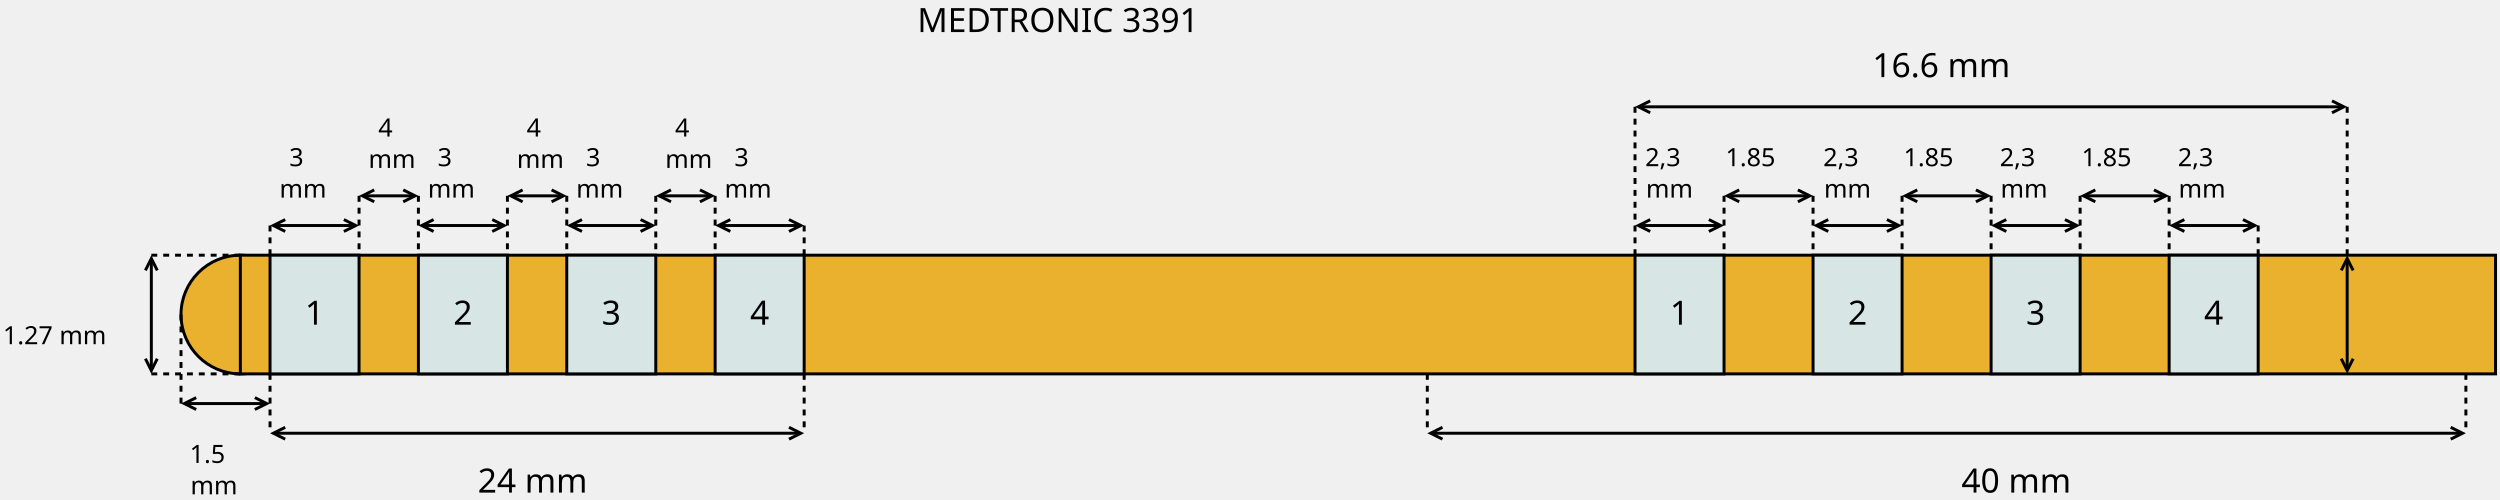
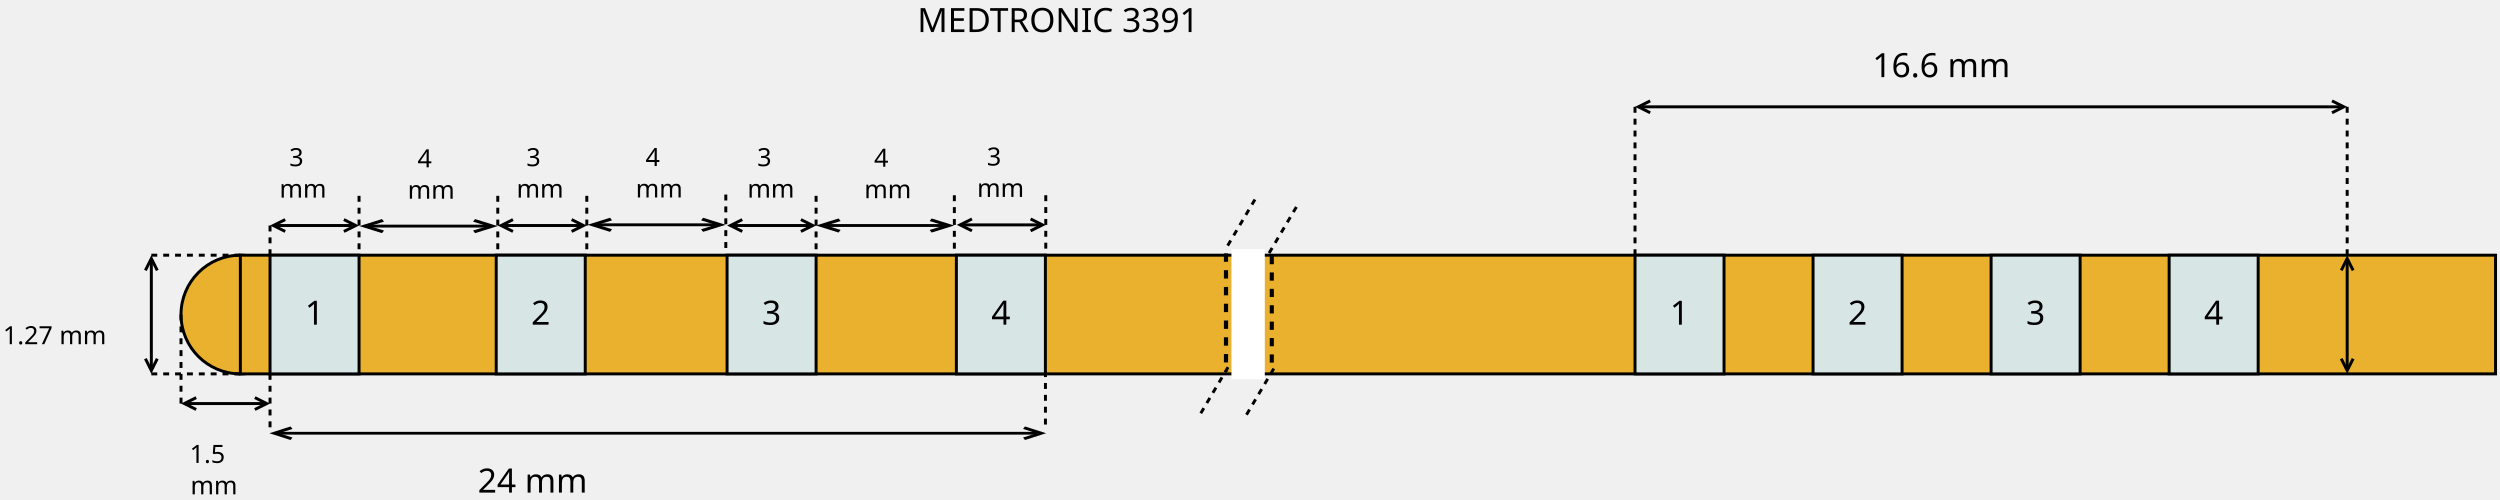
- <svg xmlns="http://www.w3.org/2000/svg" width="85cm" height="17cm" viewBox="-200 408 1681 337">
+ <svg xmlns="http://www.w3.org/2000/svg" width="85cm" height="17cm" viewBox="-200 408 1681 337" version="1.1" id="svg1002">
+   <defs id="defs1006" />
  <g id="Background" />
-   <g id="Background" />
-   <g id="Background" />
-   <g id="Background" />
-   <g id="Background" />
-   <g id="Background" />
+   <g id="g589" />
+   <g id="g591" />
+   <g id="g593" />
+   <g id="g595" />
+   <g id="g597" />
  <g id="Medtronic_3391">
-     <g>
-       <ellipse style="fill: #eab12f; fill-opacity: 1; stroke-opacity: 1; stroke-width: 2; stroke: #000000" cx="-40" cy="620" rx="40" ry="40" />
-       <text font-size="12.8" style="fill: #000000; fill-opacity: 1; stroke: none;text-anchor:middle;font-family:sans-serif;font-style:normal;font-weight:normal" x="-40" y="623.881">
-         <tspan x="-40" y="623.881" />
-       </text>
-     </g>
-     <g>
-       <rect style="fill: #eab12f; fill-opacity: 1; stroke-opacity: 1; stroke-width: 2; stroke: #000000" x="-40" y="580" width="1520" height="80" rx="0" ry="0" />
-       <text font-size="12.8" style="fill: #000000; fill-opacity: 1; stroke: none;text-anchor:middle;font-family:sans-serif;font-style:normal;font-weight:normal" x="720" y="623.881">
-         <tspan x="720" y="623.881" />
-       </text>
-     </g>
-     <g>
-       <rect style="fill: #d8e5e5; fill-opacity: 1; stroke-opacity: 1; stroke-width: 2; stroke: #000000" x="-20" y="580" width="60" height="80" rx="0" ry="0" />
-       <text font-size="22.578" style="fill: #000000; fill-opacity: 1; stroke: none;text-anchor:middle;font-family:sans-serif;font-style:normal;font-weight:normal" x="10" y="626.846">
-         <tspan x="10" y="626.846">1</tspan>
-       </text>
-     </g>
-     <g>
-       <rect style="fill: #d8e5e5; fill-opacity: 1; stroke-opacity: 1; stroke-width: 2; stroke: #000000" x="80" y="580" width="60" height="80" rx="0" ry="0" />
-       <text font-size="22.578" style="fill: #000000; fill-opacity: 1; stroke: none;text-anchor:middle;font-family:sans-serif;font-style:normal;font-weight:normal" x="110" y="626.846">
-         <tspan x="110" y="626.846">2</tspan>
-       </text>
-     </g>
-     <g>
-       <rect style="fill: #d8e5e5; fill-opacity: 1; stroke-opacity: 1; stroke-width: 2; stroke: #000000" x="180" y="580" width="60" height="80" rx="0" ry="0" />
-       <text font-size="22.578" style="fill: #000000; fill-opacity: 1; stroke: none;text-anchor:middle;font-family:sans-serif;font-style:normal;font-weight:normal" x="210" y="626.846">
-         <tspan x="210" y="626.846">3</tspan>
-       </text>
-     </g>
-     <g>
-       <rect style="fill: #d8e5e5; fill-opacity: 1; stroke-opacity: 1; stroke-width: 2; stroke: #000000" x="280" y="580" width="60" height="80" rx="0" ry="0" />
-       <text font-size="22.578" style="fill: #000000; fill-opacity: 1; stroke: none;text-anchor:middle;font-family:sans-serif;font-style:normal;font-weight:normal" x="310" y="626.846">
-         <tspan x="310" y="626.846">4</tspan>
-       </text>
-     </g>
-     <g>
-       <line style="fill: none; stroke-opacity: 1; stroke-width: 2; stroke: #000000" x1="-15.528" y1="700" x2="335.528" y2="700" />
-       <polyline style="fill: none; stroke-opacity: 1; stroke-width: 2; stroke: #000000" points="-9.764,696 -17.764,700 -9.764,704 " />
-       <polyline style="fill: none; stroke-opacity: 1; stroke-width: 2; stroke: #000000" points="329.764,704 337.764,700 329.764,696 " />
-     </g>
-     <text font-size="22.578" style="fill: #000000; fill-opacity: 1; stroke: none;text-anchor:start;font-family:sans-serif;font-style:normal;font-weight:normal" x="120" y="740">
-       <tspan x="120" y="740">24 mm</tspan>
-     </text>
-     <g>
-       <line style="fill: none; stroke-opacity: 1; stroke-width: 2; stroke: #000000" x1="-15.528" y1="560" x2="35.528" y2="560" />
-       <polyline style="fill: none; stroke-opacity: 1; stroke-width: 2; stroke: #000000" points="-9.764,556 -17.764,560 -9.764,564 " />
-       <polyline style="fill: none; stroke-opacity: 1; stroke-width: 2; stroke: #000000" points="29.764,564 37.764,560 29.764,556 " />
-     </g>
-     <g>
-       <line style="fill: none; stroke-opacity: 1; stroke-width: 2; stroke: #000000" x1="84.472" y1="560" x2="135.528" y2="560" />
-       <polyline style="fill: none; stroke-opacity: 1; stroke-width: 2; stroke: #000000" points="90.236,556 82.236,560 90.236,564 " />
-       <polyline style="fill: none; stroke-opacity: 1; stroke-width: 2; stroke: #000000" points="129.764,564 137.764,560 129.764,556 " />
-     </g>
-     <g>
-       <line style="fill: none; stroke-opacity: 1; stroke-width: 2; stroke: #000000" x1="184.472" y1="560" x2="235.528" y2="560" />
-       <polyline style="fill: none; stroke-opacity: 1; stroke-width: 2; stroke: #000000" points="190.236,556 182.236,560 190.236,564 " />
-       <polyline style="fill: none; stroke-opacity: 1; stroke-width: 2; stroke: #000000" points="229.764,564 237.764,560 229.764,556 " />
-     </g>
-     <g>
-       <line style="fill: none; stroke-opacity: 1; stroke-width: 2; stroke: #000000" x1="284.472" y1="560" x2="335.528" y2="560" />
-       <polyline style="fill: none; stroke-opacity: 1; stroke-width: 2; stroke: #000000" points="290.236,556 282.236,560 290.236,564 " />
-       <polyline style="fill: none; stroke-opacity: 1; stroke-width: 2; stroke: #000000" points="329.764,564 337.764,560 329.764,556 " />
-     </g>
-     <g>
-       <line style="fill: none; stroke-opacity: 1; stroke-width: 2; stroke: #000000" x1="44.472" y1="540" x2="75.528" y2="540" />
-       <polyline style="fill: none; stroke-opacity: 1; stroke-width: 2; stroke: #000000" points="50.236,536 42.236,540 50.236,544 " />
-       <polyline style="fill: none; stroke-opacity: 1; stroke-width: 2; stroke: #000000" points="69.764,544 77.764,540 69.764,536 " />
-     </g>
-     <g>
-       <line style="fill: none; stroke-opacity: 1; stroke-width: 2; stroke: #000000" x1="144.472" y1="540" x2="175.528" y2="540" />
-       <polyline style="fill: none; stroke-opacity: 1; stroke-width: 2; stroke: #000000" points="150.236,536 142.236,540 150.236,544 " />
-       <polyline style="fill: none; stroke-opacity: 1; stroke-width: 2; stroke: #000000" points="169.764,544 177.764,540 169.764,536 " />
-     </g>
-     <g>
-       <line style="fill: none; stroke-opacity: 1; stroke-width: 2; stroke: #000000" x1="244.472" y1="540" x2="275.528" y2="540" />
-       <polyline style="fill: none; stroke-opacity: 1; stroke-width: 2; stroke: #000000" points="250.236,536 242.236,540 250.236,544 " />
-       <polyline style="fill: none; stroke-opacity: 1; stroke-width: 2; stroke: #000000" points="269.764,544 277.764,540 269.764,536 " />
-     </g>
-     <text font-size="16.933" style="fill: #000000; fill-opacity: 1; stroke: none;text-anchor:middle;font-family:sans-serif;font-style:normal;font-weight:normal" x="-4e-05" y="520">
-       <tspan x="-4e-05" y="520">3</tspan>
-       <tspan xml:space="preserve" x="-4e-05" y="541.167"> mm</tspan>
-     </text>
-     <text font-size="16.933" style="fill: #000000; fill-opacity: 1; stroke: none;text-anchor:middle;font-family:sans-serif;font-style:normal;font-weight:normal" x="60" y="500">
-       <tspan x="60" y="500">4</tspan>
-       <tspan xml:space="preserve" x="60" y="521.167"> mm</tspan>
-     </text>
-     <text font-size="16.933" style="fill: #000000; fill-opacity: 1; stroke: none;text-anchor:middle;font-family:sans-serif;font-style:normal;font-weight:normal" x="100" y="520">
-       <tspan x="100" y="520">3</tspan>
-       <tspan xml:space="preserve" x="100" y="541.167"> mm</tspan>
-     </text>
-     <text font-size="16.933" style="fill: #000000; fill-opacity: 1; stroke: none;text-anchor:middle;font-family:sans-serif;font-style:normal;font-weight:normal" x="160" y="500">
-       <tspan x="160" y="500">4</tspan>
-       <tspan xml:space="preserve" x="160" y="521.167"> mm</tspan>
-     </text>
-     <text font-size="16.933" style="fill: #000000; fill-opacity: 1; stroke: none;text-anchor:middle;font-family:sans-serif;font-style:normal;font-weight:normal" x="260" y="500">
-       <tspan x="260" y="500">4</tspan>
-       <tspan xml:space="preserve" x="260" y="521.167"> mm</tspan>
-     </text>
-     <text font-size="16.933" style="fill: #000000; fill-opacity: 1; stroke: none;text-anchor:middle;font-family:sans-serif;font-style:normal;font-weight:normal" x="200" y="520">
-       <tspan x="200" y="520">3</tspan>
-       <tspan xml:space="preserve" x="200" y="541.167"> mm</tspan>
-     </text>
-     <text font-size="16.933" style="fill: #000000; fill-opacity: 1; stroke: none;text-anchor:middle;font-family:sans-serif;font-style:normal;font-weight:normal" x="300" y="520">
-       <tspan x="300" y="520">3</tspan>
-       <tspan xml:space="preserve" x="300" y="541.167"> mm</tspan>
-     </text>
-     <g>
-       <line style="fill: none; stroke-opacity: 1; stroke-width: 2; stroke: #000000" x1="-100" y1="584.472" x2="-100" y2="655.528" />
-       <polyline style="fill: none; stroke-opacity: 1; stroke-width: 2; stroke: #000000" points="-96,590.236 -100,582.236 -104,590.236 " />
-       <polyline style="fill: none; stroke-opacity: 1; stroke-width: 2; stroke: #000000" points="-104,649.764 -100,657.764 -96,649.764 " />
-     </g>
-     <text font-size="16.933" style="fill: #000000; fill-opacity: 1; stroke: none;text-anchor:start;font-family:sans-serif;font-style:normal;font-weight:normal" x="-200" y="640">
-       <tspan x="-200" y="640">1.27 mm </tspan>
-     </text>
-     <g>
-       <line style="fill: none; stroke-opacity: 1; stroke-width: 2; stroke: #000000" x1="764.472" y1="700" x2="1455.53" y2="700" />
-       <polyline style="fill: none; stroke-opacity: 1; stroke-width: 2; stroke: #000000" points="770.236,696 762.236,700 770.236,704 " />
-       <polyline style="fill: none; stroke-opacity: 1; stroke-width: 2; stroke: #000000" points="1449.76,704 1457.76,700 1449.76,696 " />
-     </g>
-     <g>
-       <rect style="fill: #d8e5e5; fill-opacity: 1; stroke-opacity: 1; stroke-width: 2; stroke: #000000" x="900" y="580" width="60" height="80" rx="0" ry="0" />
-       <text font-size="22.578" style="fill: #000000; fill-opacity: 1; stroke: none;text-anchor:middle;font-family:sans-serif;font-style:normal;font-weight:normal" x="930" y="626.846">
-         <tspan x="930" y="626.846">1</tspan>
-       </text>
-     </g>
-     <g>
-       <rect style="fill: #d8e5e5; fill-opacity: 1; stroke-opacity: 1; stroke-width: 2; stroke: #000000" x="1020" y="580" width="60" height="80" rx="0" ry="0" />
-       <text font-size="22.578" style="fill: #000000; fill-opacity: 1; stroke: none;text-anchor:middle;font-family:sans-serif;font-style:normal;font-weight:normal" x="1050" y="626.846">
-         <tspan x="1050" y="626.846">2</tspan>
-       </text>
-     </g>
-     <g>
-       <rect style="fill: #d8e5e5; fill-opacity: 1; stroke-opacity: 1; stroke-width: 2; stroke: #000000" x="1140" y="580" width="60" height="80" rx="0" ry="0" />
-       <text font-size="22.578" style="fill: #000000; fill-opacity: 1; stroke: none;text-anchor:middle;font-family:sans-serif;font-style:normal;font-weight:normal" x="1170" y="626.846">
-         <tspan x="1170" y="626.846">3</tspan>
-       </text>
-     </g>
-     <g>
-       <rect style="fill: #d8e5e5; fill-opacity: 1; stroke-opacity: 1; stroke-width: 2; stroke: #000000" x="1260" y="580" width="60" height="80" rx="0" ry="0" />
-       <text font-size="22.578" style="fill: #000000; fill-opacity: 1; stroke: none;text-anchor:middle;font-family:sans-serif;font-style:normal;font-weight:normal" x="1290" y="626.846">
-         <tspan x="1290" y="626.846">4</tspan>
-       </text>
-     </g>
-     <text font-size="22.578" style="fill: #000000; fill-opacity: 1; stroke: none;text-anchor:start;font-family:sans-serif;font-style:normal;font-weight:normal" x="1120" y="740">
-       <tspan x="1120" y="740">40 mm</tspan>
-     </text>
-     <g>
-       <line style="fill: none; stroke-opacity: 1; stroke-width: 2; stroke: #000000" x1="904.472" y1="480" x2="1375.53" y2="480" />
-       <polyline style="fill: none; stroke-opacity: 1; stroke-width: 2; stroke: #000000" points="910.236,476 902.236,480 910.236,484 " />
-       <polyline style="fill: none; stroke-opacity: 1; stroke-width: 2; stroke: #000000" points="1369.76,484 1377.76,480 1369.76,476 " />
-     </g>
-     <g>
-       <line style="fill: none; stroke-opacity: 1; stroke-width: 2; stroke: #000000" x1="1380" y1="584.472" x2="1380" y2="655.528" />
-       <polyline style="fill: none; stroke-opacity: 1; stroke-width: 2; stroke: #000000" points="1384,590.236 1380,582.236 1376,590.236 " />
-       <polyline style="fill: none; stroke-opacity: 1; stroke-width: 2; stroke: #000000" points="1376,649.764 1380,657.764 1384,649.764 " />
-     </g>
-     <text font-size="22.578" style="fill: #000000; fill-opacity: 1; stroke: none;text-anchor:start;font-family:sans-serif;font-style:normal;font-weight:normal" x="1060" y="460">
-       <tspan x="1060" y="460">16.6 mm</tspan>
-     </text>
-     <g>
-       <line style="fill: none; stroke-opacity: 1; stroke-width: 2; stroke: #000000" x1="904.472" y1="560" x2="955.528" y2="560" />
-       <polyline style="fill: none; stroke-opacity: 1; stroke-width: 2; stroke: #000000" points="910.236,556 902.236,560 910.236,564 " />
-       <polyline style="fill: none; stroke-opacity: 1; stroke-width: 2; stroke: #000000" points="949.764,564 957.764,560 949.764,556 " />
-     </g>
-     <text font-size="16.933" style="fill: #000000; fill-opacity: 1; stroke: none;text-anchor:middle;font-family:sans-serif;font-style:normal;font-weight:normal" x="921" y="520">
-       <tspan x="921" y="520">2,3</tspan>
-       <tspan xml:space="preserve" x="921" y="541.167"> mm</tspan>
-     </text>
-     <g>
-       <line style="fill: none; stroke-opacity: 1; stroke-width: 2; stroke: #000000" x1="1024.47" y1="560" x2="1075.53" y2="560" />
-       <polyline style="fill: none; stroke-opacity: 1; stroke-width: 2; stroke: #000000" points="1030.24,556 1022.24,560 1030.24,564 " />
-       <polyline style="fill: none; stroke-opacity: 1; stroke-width: 2; stroke: #000000" points="1069.76,564 1077.76,560 1069.76,556 " />
-     </g>
-     <text font-size="16.933" style="fill: #000000; fill-opacity: 1; stroke: none;text-anchor:middle;font-family:sans-serif;font-style:normal;font-weight:normal" x="1041" y="520">
-       <tspan x="1041" y="520">2,3</tspan>
-       <tspan xml:space="preserve" x="1041" y="541.167"> mm</tspan>
-     </text>
-     <g>
-       <line style="fill: none; stroke-opacity: 1; stroke-width: 2; stroke: #000000" x1="1144.47" y1="560" x2="1195.53" y2="560" />
-       <polyline style="fill: none; stroke-opacity: 1; stroke-width: 2; stroke: #000000" points="1150.24,556 1142.24,560 1150.24,564 " />
-       <polyline style="fill: none; stroke-opacity: 1; stroke-width: 2; stroke: #000000" points="1189.76,564 1197.76,560 1189.76,556 " />
-     </g>
-     <text font-size="16.933" style="fill: #000000; fill-opacity: 1; stroke: none;text-anchor:middle;font-family:sans-serif;font-style:normal;font-weight:normal" x="1160" y="520">
-       <tspan x="1160" y="520">2,3</tspan>
-       <tspan xml:space="preserve" x="1160" y="541.167"> mm</tspan>
-     </text>
-     <g>
-       <line style="fill: none; stroke-opacity: 1; stroke-width: 2; stroke: #000000" x1="1264.47" y1="560" x2="1315.53" y2="560" />
-       <polyline style="fill: none; stroke-opacity: 1; stroke-width: 2; stroke: #000000" points="1270.24,556 1262.24,560 1270.24,564 " />
-       <polyline style="fill: none; stroke-opacity: 1; stroke-width: 2; stroke: #000000" points="1309.76,564 1317.76,560 1309.76,556 " />
-     </g>
-     <text font-size="16.933" style="fill: #000000; fill-opacity: 1; stroke: none;text-anchor:middle;font-family:sans-serif;font-style:normal;font-weight:normal" x="1280" y="520">
-       <tspan x="1280" y="520">2,3</tspan>
-       <tspan xml:space="preserve" x="1280" y="541.167"> mm</tspan>
-     </text>
-     <g>
-       <line style="fill: none; stroke-opacity: 1; stroke-width: 2; stroke: #000000" x1="-75.528" y1="680" x2="-24.472" y2="680" />
-       <polyline style="fill: none; stroke-opacity: 1; stroke-width: 2; stroke: #000000" points="-69.764,676 -77.764,680 -69.764,684 " />
-       <polyline style="fill: none; stroke-opacity: 1; stroke-width: 2; stroke: #000000" points="-30.236,684 -22.236,680 -30.236,676 " />
-     </g>
-     <text font-size="16.933" style="fill: #000000; fill-opacity: 1; stroke: none;text-anchor:middle;font-family:sans-serif;font-style:normal;font-weight:normal" x="-60" y="720">
-       <tspan x="-60" y="720">1.5</tspan>
-       <tspan xml:space="preserve" x="-60" y="741.167"> mm</tspan>
-     </text>
-     <text font-size="12.8" style="fill: #000000; fill-opacity: 1; stroke: none;text-anchor:start;font-family:sans-serif;font-style:normal;font-weight:normal" x="496.3" y="369.602">
-       <tspan x="496.3" y="369.602" />
-     </text>
-     <text font-size="22.578" style="fill: #000000; fill-opacity: 1; stroke: none;text-anchor:start;font-family:sans-serif;font-style:normal;font-weight:normal" x="416.3" y="429.602">
-       <tspan x="416.3" y="429.602">MEDTRONIC 3391</tspan>
-     </text>
-     <g>
-       <line style="fill: none; stroke-opacity: 1; stroke-width: 2; stroke: #000000" x1="1084.47" y1="540" x2="1135.53" y2="540" />
-       <polyline style="fill: none; stroke-opacity: 1; stroke-width: 2; stroke: #000000" points="1090.24,536 1082.24,540 1090.24,544 " />
-       <polyline style="fill: none; stroke-opacity: 1; stroke-width: 2; stroke: #000000" points="1129.76,544 1137.76,540 1129.76,536 " />
-     </g>
-     <text font-size="16.933" style="fill: #000000; fill-opacity: 1; stroke: none;text-anchor:middle;font-family:sans-serif;font-style:normal;font-weight:normal" x="1100" y="520">
-       <tspan x="1100" y="520">1.85</tspan>
-       <tspan x="1100" y="541.167" />
-     </text>
-     <g>
-       <line style="fill: none; stroke-opacity: 1; stroke-width: 2; stroke: #000000" x1="1204.47" y1="540" x2="1255.53" y2="540" />
-       <polyline style="fill: none; stroke-opacity: 1; stroke-width: 2; stroke: #000000" points="1210.24,536 1202.24,540 1210.24,544 " />
-       <polyline style="fill: none; stroke-opacity: 1; stroke-width: 2; stroke: #000000" points="1249.76,544 1257.76,540 1249.76,536 " />
-     </g>
-     <text font-size="16.933" style="fill: #000000; fill-opacity: 1; stroke: none;text-anchor:middle;font-family:sans-serif;font-style:normal;font-weight:normal" x="1220" y="520">
-       <tspan x="1220" y="520">1.85</tspan>
-       <tspan x="1220" y="541.167" />
-     </text>
-     <g>
-       <line style="fill: none; stroke-opacity: 1; stroke-width: 2; stroke: #000000" x1="964.472" y1="540" x2="1015.53" y2="540" />
-       <polyline style="fill: none; stroke-opacity: 1; stroke-width: 2; stroke: #000000" points="970.236,536 962.236,540 970.236,544 " />
-       <polyline style="fill: none; stroke-opacity: 1; stroke-width: 2; stroke: #000000" points="1009.76,544 1017.76,540 1009.76,536 " />
-     </g>
-     <text font-size="16.933" style="fill: #000000; fill-opacity: 1; stroke: none;text-anchor:middle;font-family:sans-serif;font-style:normal;font-weight:normal" x="980" y="520">
-       <tspan x="980" y="520">1.85</tspan>
-       <tspan x="980" y="541.167" />
-     </text>
-     <line style="fill: none; stroke-opacity: 1; stroke-width: 2; stroke-dasharray: 4; stroke: #000000" x1="900" y1="480" x2="900" y2="580" />
-     <line style="fill: none; stroke-opacity: 1; stroke-width: 2; stroke-dasharray: 4; stroke: #000000" x1="1380" y1="480" x2="1380" y2="580" />
-     <line style="fill: none; stroke-opacity: 1; stroke-width: 2; stroke-dasharray: 4; stroke: #000000" x1="40" y1="540" x2="40" y2="580" />
-     <line style="fill: none; stroke-opacity: 1; stroke-width: 2; stroke-dasharray: 4; stroke: #000000" x1="80" y1="540" x2="80" y2="580" />
-     <line style="fill: none; stroke-opacity: 1; stroke-width: 2; stroke-dasharray: 4; stroke: #000000" x1="140" y1="540" x2="140" y2="580" />
-     <line style="fill: none; stroke-opacity: 1; stroke-width: 2; stroke-dasharray: 4; stroke: #000000" x1="180" y1="540" x2="180" y2="580" />
-     <line style="fill: none; stroke-opacity: 1; stroke-width: 2; stroke-dasharray: 4; stroke: #000000" x1="240" y1="540" x2="240" y2="580" />
-     <line style="fill: none; stroke-opacity: 1; stroke-width: 2; stroke-dasharray: 4; stroke: #000000" x1="280" y1="540" x2="280" y2="580" />
-     <line style="fill: none; stroke-opacity: 1; stroke-width: 2; stroke-dasharray: 4; stroke: #000000" x1="960" y1="540" x2="960" y2="580" />
-     <line style="fill: none; stroke-opacity: 1; stroke-width: 2; stroke-dasharray: 4; stroke: #000000" x1="1020" y1="540" x2="1020" y2="580" />
-     <line style="fill: none; stroke-opacity: 1; stroke-width: 2; stroke-dasharray: 4; stroke: #000000" x1="1080" y1="540" x2="1080" y2="580" />
-     <line style="fill: none; stroke-opacity: 1; stroke-width: 2; stroke-dasharray: 4; stroke: #000000" x1="1140" y1="540" x2="1140" y2="580" />
-     <line style="fill: none; stroke-opacity: 1; stroke-width: 2; stroke-dasharray: 4; stroke: #000000" x1="1200" y1="540" x2="1200" y2="580" />
-     <line style="fill: none; stroke-opacity: 1; stroke-width: 2; stroke-dasharray: 4; stroke: #000000" x1="1260" y1="540" x2="1260" y2="580" />
-     <line style="fill: none; stroke-opacity: 1; stroke-width: 2; stroke-dasharray: 4; stroke: #000000" x1="760" y1="660" x2="760" y2="700" />
-     <line style="fill: none; stroke-opacity: 1; stroke-width: 2; stroke-dasharray: 4; stroke: #000000" x1="1460" y1="660" x2="1460" y2="700" />
-     <line style="fill: none; stroke-opacity: 1; stroke-width: 2; stroke-dasharray: 4; stroke: #000000" x1="1320" y1="560" x2="1320" y2="580" />
-     <line style="fill: none; stroke-opacity: 1; stroke-width: 2; stroke-dasharray: 4; stroke: #000000" x1="340" y1="560" x2="340" y2="580" />
-     <line style="fill: none; stroke-opacity: 1; stroke-width: 2; stroke-dasharray: 4; stroke: #000000" x1="-20" y1="560" x2="-20" y2="580" />
-     <line style="fill: none; stroke-opacity: 1; stroke-width: 2; stroke-dasharray: 4; stroke: #000000" x1="-80" y1="620" x2="-80" y2="680" />
-     <line style="fill: none; stroke-opacity: 1; stroke-width: 2; stroke-dasharray: 4; stroke: #000000" x1="-20" y1="660" x2="-20" y2="700" />
-     <line style="fill: none; stroke-opacity: 1; stroke-width: 2; stroke-dasharray: 4; stroke: #000000" x1="340" y1="660" x2="340" y2="700" />
-     <line style="fill: none; stroke-opacity: 1; stroke-width: 2; stroke-dasharray: 4; stroke: #000000" x1="-40" y1="580" x2="-100" y2="580" />
-     <line style="fill: none; stroke-opacity: 1; stroke-width: 2; stroke-dasharray: 4; stroke: #000000" x1="-40" y1="660" x2="-100" y2="660" />
+     <g id="g605">
+       <ellipse style="fill: #eab12f; fill-opacity: 1; stroke-opacity: 1; stroke-width: 2; stroke: #000000" cx="-40" cy="620" rx="40" ry="40" id="ellipse599" />
+       <text font-size="12.8" style="fill: #000000; fill-opacity: 1; stroke: none;text-anchor:middle;font-family:sans-serif;font-style:normal;font-weight:normal" x="-40" y="623.881" id="text603">
+         <tspan x="-40" y="623.881" id="tspan601" />
+       </text>
+     </g>
+     <g id="g613">
+       <rect style="fill: #eab12f; fill-opacity: 1; stroke-opacity: 1; stroke-width: 2; stroke: #000000" x="-40" y="580" width="1520" height="80" rx="0" ry="0" id="rect607" />
+       <text font-size="12.8" style="fill: #000000; fill-opacity: 1; stroke: none;text-anchor:middle;font-family:sans-serif;font-style:normal;font-weight:normal" x="720" y="623.881" id="text611">
+         <tspan x="720" y="623.881" id="tspan609" />
+       </text>
+     </g>
+     <g id="g621">
+       <rect style="fill: #d8e5e5; fill-opacity: 1; stroke-opacity: 1; stroke-width: 2; stroke: #000000" x="-20" y="580" width="60" height="80" rx="0" ry="0" id="rect615" />
+       <text font-size="22.578" style="fill: #000000; fill-opacity: 1; stroke: none;text-anchor:middle;font-family:sans-serif;font-style:normal;font-weight:normal" x="10" y="626.846" id="text619">
+         <tspan x="10" y="626.846" id="tspan617">1</tspan>
+       </text>
+     </g>
+     <g id="g629" transform="translate(52.44975)">
+       <rect style="fill:#d8e5e5;fill-opacity:1;stroke:#000000;stroke-width:2;stroke-opacity:1" x="80" y="580" width="60" height="80" rx="0" ry="0" id="rect623" />
+       <text font-size="22.578px" style="font-style:normal;font-weight:normal;font-family:sans-serif;text-anchor:middle;fill:#000000;fill-opacity:1;stroke:none" x="110" y="626.846" id="text627">
+         <tspan x="110" y="626.846" id="tspan625">2</tspan>
+       </text>
+     </g>
+     <g id="g637" transform="translate(108.0465)">
+       <rect style="fill:#d8e5e5;fill-opacity:1;stroke:#000000;stroke-width:2;stroke-opacity:1" x="180" y="580" width="60" height="80" rx="0" ry="0" id="rect631" />
+       <text font-size="22.578px" style="font-style:normal;font-weight:normal;font-family:sans-serif;text-anchor:middle;fill:#000000;fill-opacity:1;stroke:none" x="210" y="626.846" id="text635">
+         <tspan x="210" y="626.846" id="tspan633">3</tspan>
+       </text>
+     </g>
+     <g id="g645" transform="translate(162.5945)">
+       <rect style="fill:#d8e5e5;fill-opacity:1;stroke:#000000;stroke-width:2;stroke-opacity:1" x="280" y="580" width="60" height="80" rx="0" ry="0" id="rect639" />
+       <text font-size="22.578px" style="font-style:normal;font-weight:normal;font-family:sans-serif;text-anchor:middle;fill:#000000;fill-opacity:1;stroke:none" x="310" y="626.846" id="text643">
+         <tspan x="310" y="626.846" id="tspan641">4</tspan>
+       </text>
+     </g>
+     <g id="g653" transform="matrix(1.454129,0,0,0.9330336,8.67339,46.87651)">
+       <line style="fill:none;stroke:#000000;stroke-width:2;stroke-opacity:1" x1="-15.528" y1="700" x2="335.528" y2="700" id="line647" />
+       <polyline style="fill:none;stroke:#000000;stroke-width:2;stroke-opacity:1" points="-9.764,696 -17.764,700 -9.764,704 " id="polyline649" />
+       <polyline style="fill:none;stroke:#000000;stroke-width:2;stroke-opacity:1" points="329.764,704 337.764,700 329.764,696 " id="polyline651" />
+     </g>
+     <text font-size="22.578" style="fill: #000000; fill-opacity: 1; stroke: none;text-anchor:start;font-family:sans-serif;font-style:normal;font-weight:normal" x="120" y="740" id="text657">
+       <tspan x="120" y="740" id="tspan655">24 mm</tspan>
+     </text>
+     <g id="g665">
+       <line style="fill: none; stroke-opacity: 1; stroke-width: 2; stroke: #000000" x1="-15.528" y1="560" x2="35.528" y2="560" id="line659" />
+       <polyline style="fill: none; stroke-opacity: 1; stroke-width: 2; stroke: #000000" points="-9.764,556 -17.764,560 -9.764,564 " id="polyline661" />
+       <polyline style="fill: none; stroke-opacity: 1; stroke-width: 2; stroke: #000000" points="29.764,564 37.764,560 29.764,556 " id="polyline663" />
+     </g>
+     <g id="g673" transform="translate(53.49874)">
+       <line style="fill:none;stroke:#000000;stroke-width:2;stroke-opacity:1" x1="84.472" y1="560" x2="135.528" y2="560" id="line667" />
+       <polyline style="fill:none;stroke:#000000;stroke-width:2;stroke-opacity:1" points="90.236,556 82.236,560 90.236,564 " id="polyline669" />
+       <polyline style="fill:none;stroke:#000000;stroke-width:2;stroke-opacity:1" points="129.764,564 137.764,560 129.764,556 " id="polyline671" />
+     </g>
+     <g id="g681" transform="translate(108.0465)">
+       <line style="fill:none;stroke:#000000;stroke-width:2;stroke-opacity:1" x1="184.472" y1="560" x2="235.528" y2="560" id="line675" />
+       <polyline style="fill:none;stroke:#000000;stroke-width:2;stroke-opacity:1" points="190.236,556 182.236,560 190.236,564 " id="polyline677" />
+       <polyline style="fill:none;stroke:#000000;stroke-width:2;stroke-opacity:1" points="229.764,564 237.764,560 229.764,556 " id="polyline679" />
+     </g>
+     <text font-size="16.933" style="fill: #000000; fill-opacity: 1; stroke: none;text-anchor:middle;font-family:sans-serif;font-style:normal;font-weight:normal" x="-4e-05" y="520" id="text719">
+       <tspan x="-4e-05" y="520" id="tspan715">3</tspan>
+       <tspan xml:space="preserve" x="-4e-05" y="541.167" id="tspan717"> mm</tspan>
+     </text>
+     <text font-size="16.933px" style="font-style:normal;font-weight:normal;font-family:sans-serif;text-anchor:middle;fill:#000000;fill-opacity:1;stroke:none" x="159.793" y="520" id="text731">
+       <tspan x="159.793" y="520" id="tspan727">3</tspan>
+       <tspan xml:space="preserve" x="159.793" y="541.167" id="tspan729"> mm</tspan>
+     </text>
+     <text font-size="16.933px" style="font-style:normal;font-weight:normal;font-family:sans-serif;text-anchor:middle;fill:#000000;fill-opacity:1;stroke:none" x="315.389" y="520" id="text749">
+       <tspan x="315.389" y="520" id="tspan745">3</tspan>
+       <tspan xml:space="preserve" x="315.389" y="541.167" id="tspan747"> mm</tspan>
+     </text>
+     <g id="g763">
+       <line style="fill: none; stroke-opacity: 1; stroke-width: 2; stroke: #000000" x1="-100" y1="584.472" x2="-100" y2="655.528" id="line757" />
+       <polyline style="fill: none; stroke-opacity: 1; stroke-width: 2; stroke: #000000" points="-96,590.236 -100,582.236 -104,590.236 " id="polyline759" />
+       <polyline style="fill: none; stroke-opacity: 1; stroke-width: 2; stroke: #000000" points="-104,649.764 -100,657.764 -96,649.764 " id="polyline761" />
+     </g>
+     <text font-size="16.933" style="fill: #000000; fill-opacity: 1; stroke: none;text-anchor:start;font-family:sans-serif;font-style:normal;font-weight:normal" x="-200" y="640" id="text767">
+       <tspan x="-200" y="640" id="tspan765">1.27 mm </tspan>
+     </text>
+     <g id="g783">
+       <rect style="fill: #d8e5e5; fill-opacity: 1; stroke-opacity: 1; stroke-width: 2; stroke: #000000" x="900" y="580" width="60" height="80" rx="0" ry="0" id="rect777" />
+       <text font-size="22.578" style="fill: #000000; fill-opacity: 1; stroke: none;text-anchor:middle;font-family:sans-serif;font-style:normal;font-weight:normal" x="930" y="626.846" id="text781">
+         <tspan x="930" y="626.846" id="tspan779">1</tspan>
+       </text>
+     </g>
+     <g id="g791">
+       <rect style="fill: #d8e5e5; fill-opacity: 1; stroke-opacity: 1; stroke-width: 2; stroke: #000000" x="1020" y="580" width="60" height="80" rx="0" ry="0" id="rect785" />
+       <text font-size="22.578" style="fill: #000000; fill-opacity: 1; stroke: none;text-anchor:middle;font-family:sans-serif;font-style:normal;font-weight:normal" x="1050" y="626.846" id="text789">
+         <tspan x="1050" y="626.846" id="tspan787">2</tspan>
+       </text>
+     </g>
+     <g id="g799">
+       <rect style="fill: #d8e5e5; fill-opacity: 1; stroke-opacity: 1; stroke-width: 2; stroke: #000000" x="1140" y="580" width="60" height="80" rx="0" ry="0" id="rect793" />
+       <text font-size="22.578" style="fill: #000000; fill-opacity: 1; stroke: none;text-anchor:middle;font-family:sans-serif;font-style:normal;font-weight:normal" x="1170" y="626.846" id="text797">
+         <tspan x="1170" y="626.846" id="tspan795">3</tspan>
+       </text>
+     </g>
+     <g id="g807">
+       <rect style="fill: #d8e5e5; fill-opacity: 1; stroke-opacity: 1; stroke-width: 2; stroke: #000000" x="1260" y="580" width="60" height="80" rx="0" ry="0" id="rect801" />
+       <text font-size="22.578" style="fill: #000000; fill-opacity: 1; stroke: none;text-anchor:middle;font-family:sans-serif;font-style:normal;font-weight:normal" x="1290" y="626.846" id="text805">
+         <tspan x="1290" y="626.846" id="tspan803">4</tspan>
+       </text>
+     </g>
+     <g id="g819">
+       <line style="fill: none; stroke-opacity: 1; stroke-width: 2; stroke: #000000" x1="904.472" y1="480" x2="1375.53" y2="480" id="line813" />
+       <polyline style="fill: none; stroke-opacity: 1; stroke-width: 2; stroke: #000000" points="910.236,476 902.236,480 910.236,484 " id="polyline815" />
+       <polyline style="fill: none; stroke-opacity: 1; stroke-width: 2; stroke: #000000" points="1369.76,484 1377.76,480 1369.76,476 " id="polyline817" />
+     </g>
+     <g id="g827">
+       <line style="fill: none; stroke-opacity: 1; stroke-width: 2; stroke: #000000" x1="1380" y1="584.472" x2="1380" y2="655.528" id="line821" />
+       <polyline style="fill: none; stroke-opacity: 1; stroke-width: 2; stroke: #000000" points="1384,590.236 1380,582.236 1376,590.236 " id="polyline823" />
+       <polyline style="fill: none; stroke-opacity: 1; stroke-width: 2; stroke: #000000" points="1376,649.764 1380,657.764 1384,649.764 " id="polyline825" />
+     </g>
+     <text font-size="22.578" style="fill: #000000; fill-opacity: 1; stroke: none;text-anchor:start;font-family:sans-serif;font-style:normal;font-weight:normal" x="1060" y="460" id="text831">
+       <tspan x="1060" y="460" id="tspan829">16.6 mm</tspan>
+     </text>
+     <g id="g895">
+       <line style="fill: none; stroke-opacity: 1; stroke-width: 2; stroke: #000000" x1="-75.528" y1="680" x2="-24.472" y2="680" id="line889" />
+       <polyline style="fill: none; stroke-opacity: 1; stroke-width: 2; stroke: #000000" points="-69.764,676 -77.764,680 -69.764,684 " id="polyline891" />
+       <polyline style="fill: none; stroke-opacity: 1; stroke-width: 2; stroke: #000000" points="-30.236,684 -22.236,680 -30.236,676 " id="polyline893" />
+     </g>
+     <text font-size="16.933" style="fill: #000000; fill-opacity: 1; stroke: none;text-anchor:middle;font-family:sans-serif;font-style:normal;font-weight:normal" x="-60" y="720" id="text901">
+       <tspan x="-60" y="720" id="tspan897">1.5</tspan>
+       <tspan xml:space="preserve" x="-60" y="741.167" id="tspan899"> mm</tspan>
+     </text>
+     <text font-size="12.8" style="fill: #000000; fill-opacity: 1; stroke: none;text-anchor:start;font-family:sans-serif;font-style:normal;font-weight:normal" x="496.3" y="369.602" id="text905">
+       <tspan x="496.3" y="369.602" id="tspan903" />
+     </text>
+     <text font-size="22.578" style="fill: #000000; fill-opacity: 1; stroke: none;text-anchor:start;font-family:sans-serif;font-style:normal;font-weight:normal" x="416.3" y="429.602" id="text909">
+       <tspan x="416.3" y="429.602" id="tspan907">MEDTRONIC 3391</tspan>
+     </text>
+     <line style="fill: none; stroke-opacity: 1; stroke-width: 2; stroke-dasharray: 4; stroke: #000000" x1="900" y1="480" x2="900" y2="580" id="line953" />
+     <line style="fill: none; stroke-opacity: 1; stroke-width: 2; stroke-dasharray: 4; stroke: #000000" x1="1380" y1="480" x2="1380" y2="580" id="line955" />
+     <line style="fill: none; stroke-opacity: 1; stroke-width: 2; stroke-dasharray: 4; stroke: #000000" x1="40" y1="540" x2="40" y2="580" id="line957" />
+     <line style="fill:none;stroke:#000000;stroke-width:2;stroke-dasharray:4;stroke-opacity:1" x1="133.499" y1="540" x2="133.499" y2="580" id="line959" />
+     <line style="fill:none;stroke:#000000;stroke-width:2;stroke-dasharray:4;stroke-opacity:1" x1="193.499" y1="540" x2="193.499" y2="580" id="line961" />
+     <line style="fill:none;stroke:#000000;stroke-width:2;stroke-dasharray:4;stroke-opacity:1" x1="287.193" y1="539.126" x2="287.193" y2="579.126" id="line959-6" />
+     <text font-size="16.933px" style="font-style:normal;font-weight:normal;font-family:sans-serif;text-anchor:middle;fill:#000000;fill-opacity:1;stroke:none" x="240.118" y="519.923" id="text743-3-0">
+       <tspan x="240.118" y="519.923" id="tspan739-5-6">4</tspan>
+       <tspan xml:space="preserve" x="240.118" y="541.09" id="tspan741-6-2"> mm</tspan>
+     </text>
+     <g id="g665-2-6" transform="matrix(1.552378,0,0,0.9688575,224.9986,16.95625)">
+       <line style="fill:none;stroke:#000000;stroke-width:2;stroke-opacity:1" x1="-15.528" y1="560" x2="35.528" y2="560" id="line659-9-1" />
+       <polyline style="fill:none;stroke:#000000;stroke-width:2;stroke-opacity:1" points="-9.764,556 -17.764,560 -9.764,564 " id="polyline661-1-8" />
+       <polyline style="fill:none;stroke:#000000;stroke-width:2;stroke-opacity:1" points="29.764,564 37.764,560 29.764,556 " id="polyline663-2-7" />
+     </g>
+     <line style="fill:none;stroke:#000000;stroke-width:2;stroke-dasharray:4;stroke-opacity:1" x1="348.045" y1="540" x2="348.045" y2="580" id="line965" />
+     <line style="fill: none; stroke-opacity: 1; stroke-width: 2; stroke-dasharray: 4; stroke: #000000" x1="-20" y1="560" x2="-20" y2="580" id="line989" />
+     <line style="fill: none; stroke-opacity: 1; stroke-width: 2; stroke-dasharray: 4; stroke: #000000" x1="-80" y1="620" x2="-80" y2="680" id="line991" />
+     <line style="fill: none; stroke-opacity: 1; stroke-width: 2; stroke-dasharray: 4; stroke: #000000" x1="-20" y1="660" x2="-20" y2="700" id="line993" />
+     <line style="fill: none; stroke-opacity: 1; stroke-width: 2; stroke-dasharray: 4; stroke: #000000" x1="-40" y1="580" x2="-100" y2="580" id="line997" />
+     <line style="fill: none; stroke-opacity: 1; stroke-width: 2; stroke-dasharray: 4; stroke: #000000" x1="-40" y1="660" x2="-100" y2="660" id="line999" />
+     <text font-size="16.933px" style="font-style:normal;font-weight:normal;font-family:sans-serif;text-anchor:middle;fill:#000000;fill-opacity:1;stroke:none" x="86.424" y="520.797" id="text743-3">
+       <tspan x="86.424" y="520.797" id="tspan739-5">4</tspan>
+       <tspan xml:space="preserve" x="86.424" y="541.964" id="tspan741-6"> mm</tspan>
+     </text>
+     <g id="g665-2" transform="matrix(1.552378,0,0,0.9688575,71.30416,17.83028)">
+       <line style="fill:none;stroke:#000000;stroke-width:2;stroke-opacity:1" x1="-15.528" y1="560" x2="35.528" y2="560" id="line659-9" />
+       <polyline style="fill:none;stroke:#000000;stroke-width:2;stroke-opacity:1" points="-9.764,556 -17.764,560 -9.764,564 " id="polyline661-1" />
+       <polyline style="fill:none;stroke:#000000;stroke-width:2;stroke-opacity:1" points="29.764,564 37.764,560 29.764,556 " id="polyline663-2" />
+     </g>
+     <line style="fill:none;stroke:#000000;stroke-width:2;stroke-dasharray:4;stroke-opacity:1" x1="441.232" y1="539.6" x2="441.232" y2="579.6" id="line959-6-2" />
+     <text font-size="16.933px" style="font-style:normal;font-weight:normal;font-family:sans-serif;text-anchor:middle;fill:#000000;fill-opacity:1;stroke:none" x="394.158" y="520.396" id="text743-3-0-2">
+       <tspan x="394.158" y="520.396" id="tspan739-5-6-8">4</tspan>
+       <tspan xml:space="preserve" x="394.158" y="541.564" id="tspan741-6-2-9"> mm</tspan>
+     </text>
+     <g id="g665-2-6-7" transform="matrix(1.552378,0,0,0.9688575,379.038,17.43037)">
+       <line style="fill:none;stroke:#000000;stroke-width:2;stroke-opacity:1" x1="-15.528" y1="560" x2="35.528" y2="560" id="line659-9-1-3" />
+       <polyline style="fill:none;stroke:#000000;stroke-width:2;stroke-opacity:1" points="-9.764,556 -17.764,560 -9.764,564 " id="polyline661-1-8-6" />
+       <polyline style="fill:none;stroke:#000000;stroke-width:2;stroke-opacity:1" points="29.764,564 37.764,560 29.764,556 " id="polyline663-2-7-1" />
+     </g>
+     <g id="g681-2" transform="translate(262.8514,-0.4241826)">
+       <line style="fill:none;stroke:#000000;stroke-width:2;stroke-opacity:1" x1="184.472" y1="560" x2="235.528" y2="560" id="line675-9" />
+       <polyline style="fill:none;stroke:#000000;stroke-width:2;stroke-opacity:1" points="190.236,556 182.236,560 190.236,564 " id="polyline677-3" />
+       <polyline style="fill:none;stroke:#000000;stroke-width:2;stroke-opacity:1" points="229.764,564 237.764,560 229.764,556 " id="polyline679-1" />
+     </g>
+     <text font-size="16.933px" style="font-style:normal;font-weight:normal;font-family:sans-serif;text-anchor:middle;fill:#000000;fill-opacity:1;stroke:none" x="470.194" y="519.576" id="text749-9">
+       <tspan x="470.194" y="519.576" id="tspan745-4">3</tspan>
+       <tspan xml:space="preserve" x="470.194" y="540.743" id="tspan747-7"> mm</tspan>
+     </text>
+     <line style="fill:none;stroke:#000000;stroke-width:2;stroke-dasharray:4;stroke-opacity:1" x1="502.85" y1="539.576" x2="502.85" y2="579.576" id="line965-8" />
+     <line style="fill:none;stroke:#000000;stroke-width:2;stroke-dasharray:4;stroke-opacity:1" x1="502.629" y1="658.136" x2="502.629" y2="698.136" id="line995" />
+     <line style="fill:none;stroke:#000000;stroke-width:2.827;stroke-dasharray:5.653;stroke-opacity:1" x1="624.323" y1="578.784" x2="624.323" y2="658.429" id="line555-6-5" />
+     <rect style="fill:#ffffff;stroke-width:0.946;-inkscape-stroke:none;stop-color:#000000" id="rect1428" width="22.483" height="87.862" x="627.989" y="575.818" ry="0" />
+     <line style="fill:none;stroke:#000000;stroke-width:2.763;stroke-dasharray:5.527;stroke-opacity:1" x1="655.19" y1="580.566" x2="655.19" y2="656.678" id="line555-6" />
+     <line style="fill:none;stroke:#000000;stroke-width:2.006;stroke-dasharray:4.013;stroke-opacity:1" x1="625.708" y1="655.47" x2="605.28" y2="690.011" id="line567-3" />
+     <line style="fill:none;stroke:#000000;stroke-width:2.006;stroke-dasharray:4.013;stroke-opacity:1" x1="656.525" y1="656.437" x2="636.097" y2="690.978" id="line567-3-5" />
+     <line style="fill:none;stroke:#000000;stroke-width:2.006;stroke-dasharray:4.013;stroke-opacity:1" x1="643.836" y1="542.467" x2="623.408" y2="577.008" id="line567-3-5-6" />
+     <line style="fill:none;stroke:#000000;stroke-width:2.006;stroke-dasharray:4.013;stroke-opacity:1" x1="671.759" y1="547.485" x2="651.332" y2="582.026" id="line567-3-2" />
  </g>
</svg>
